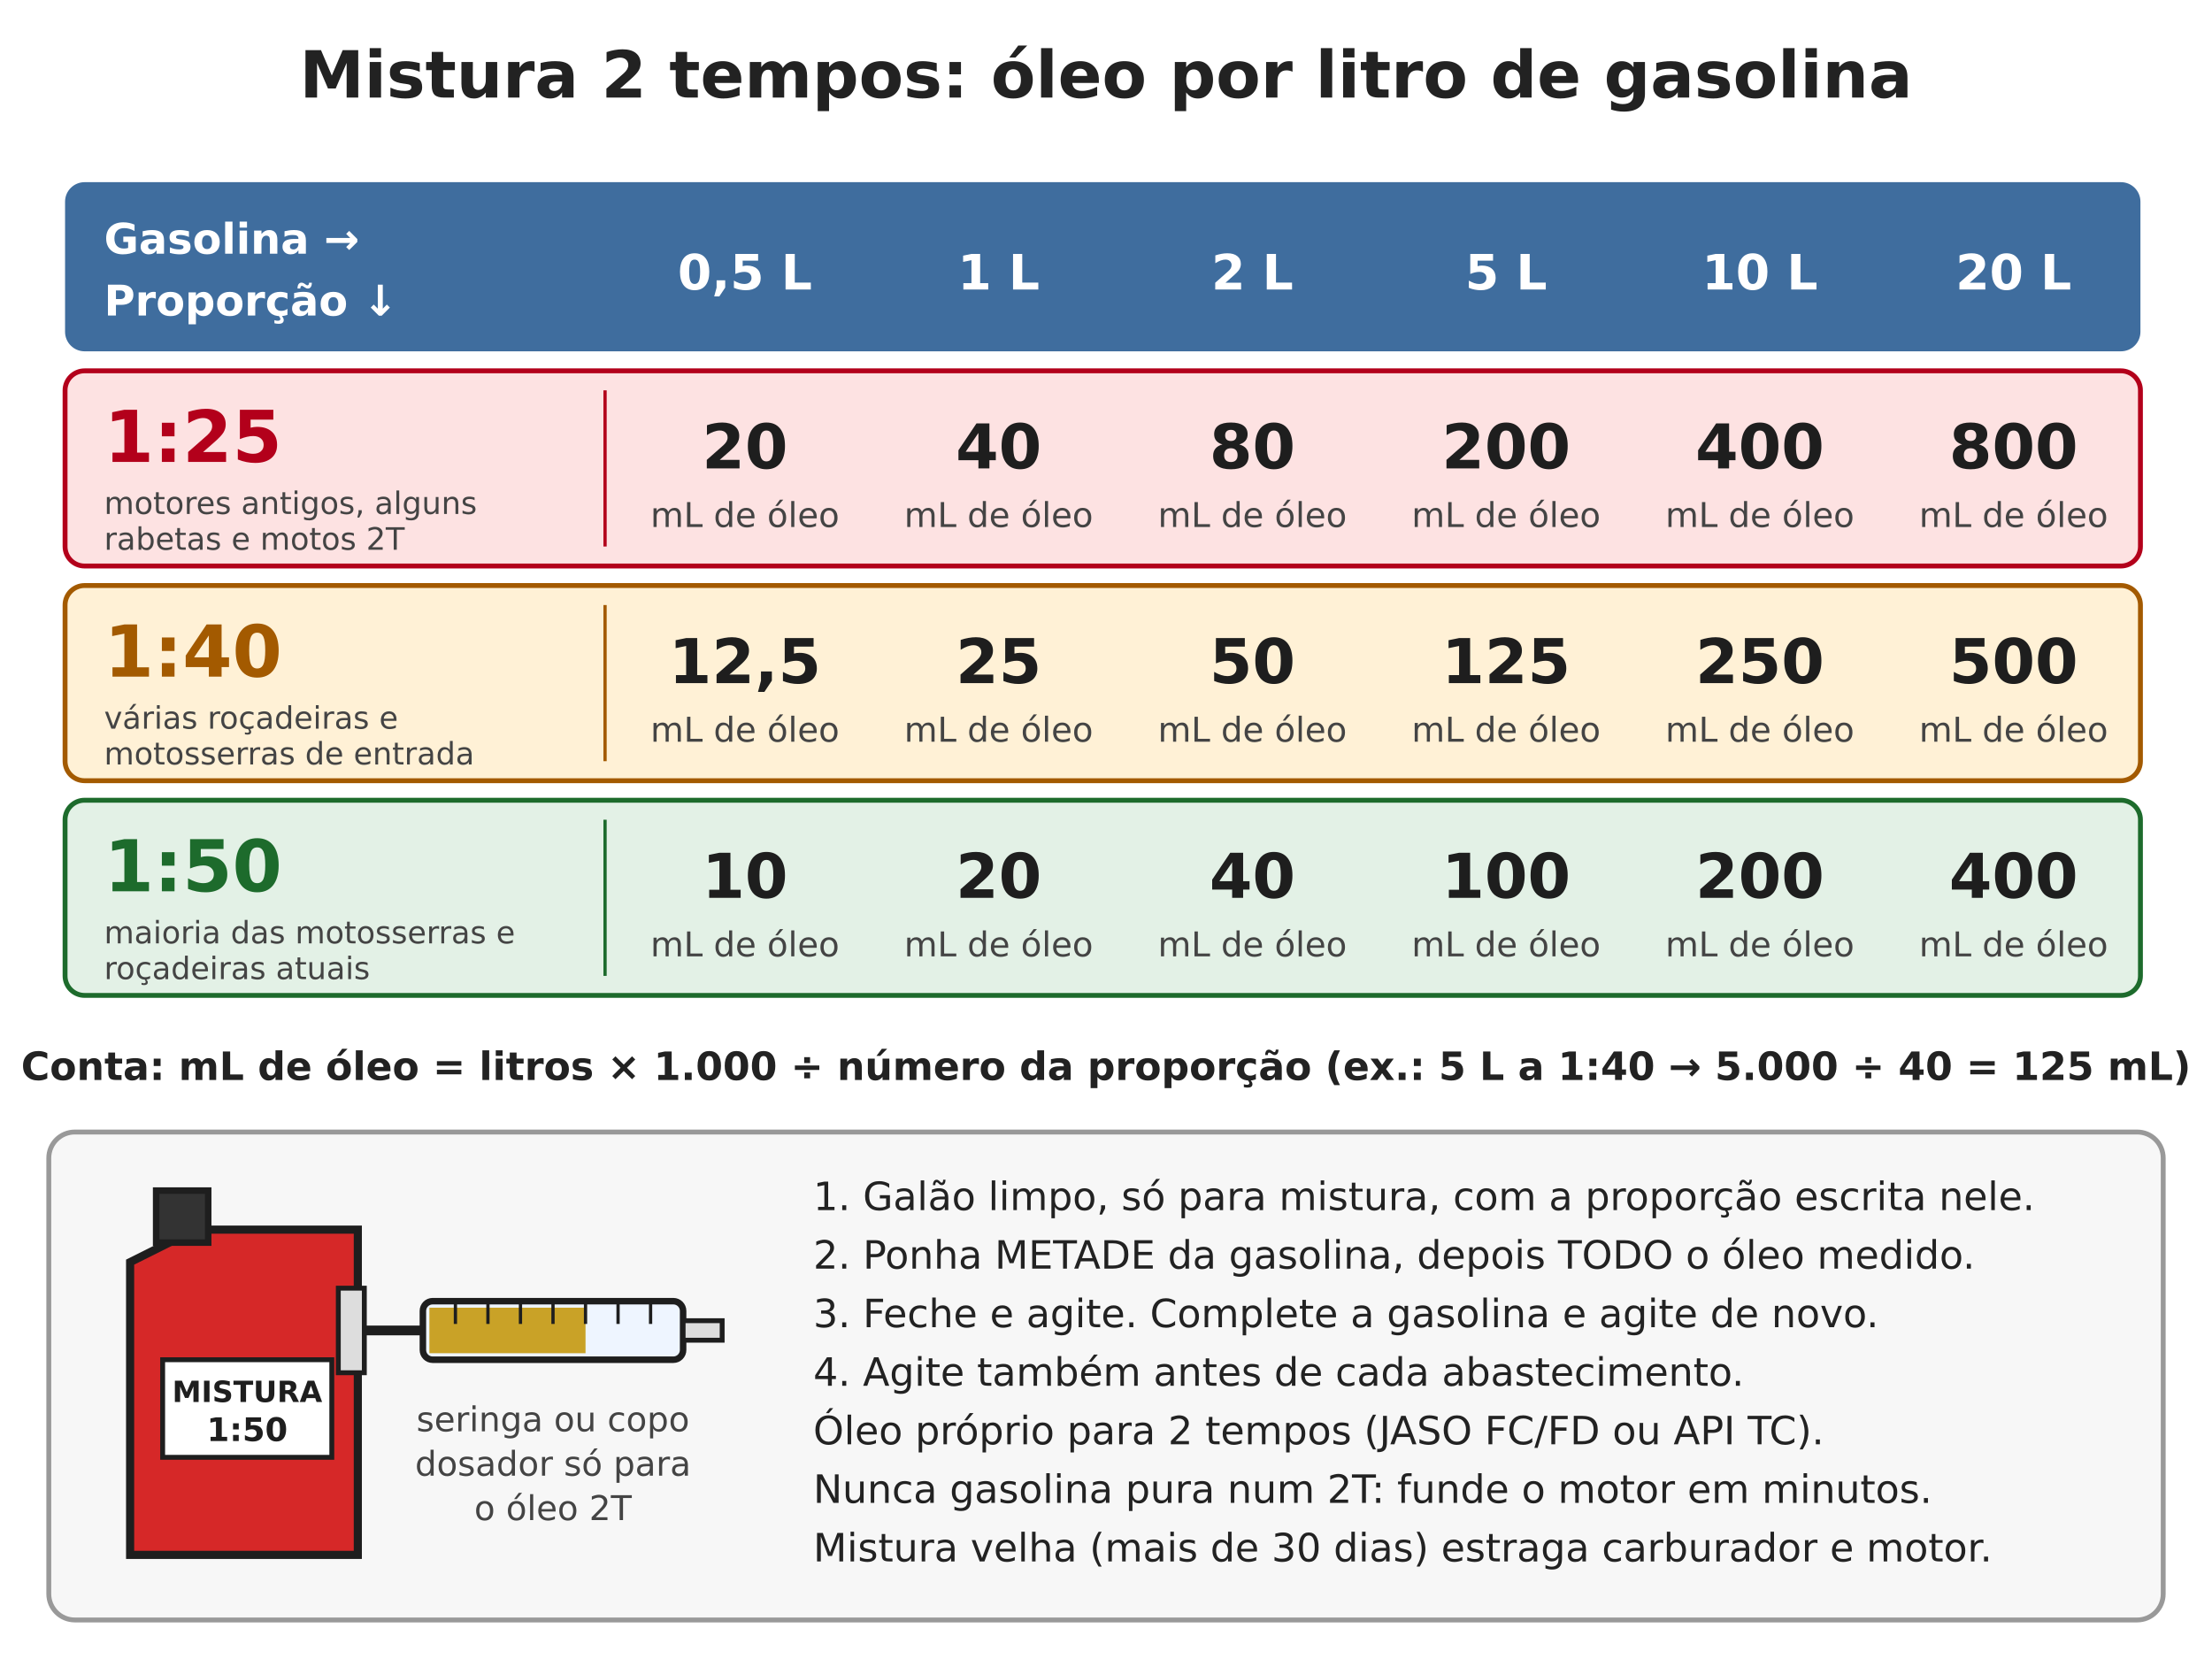
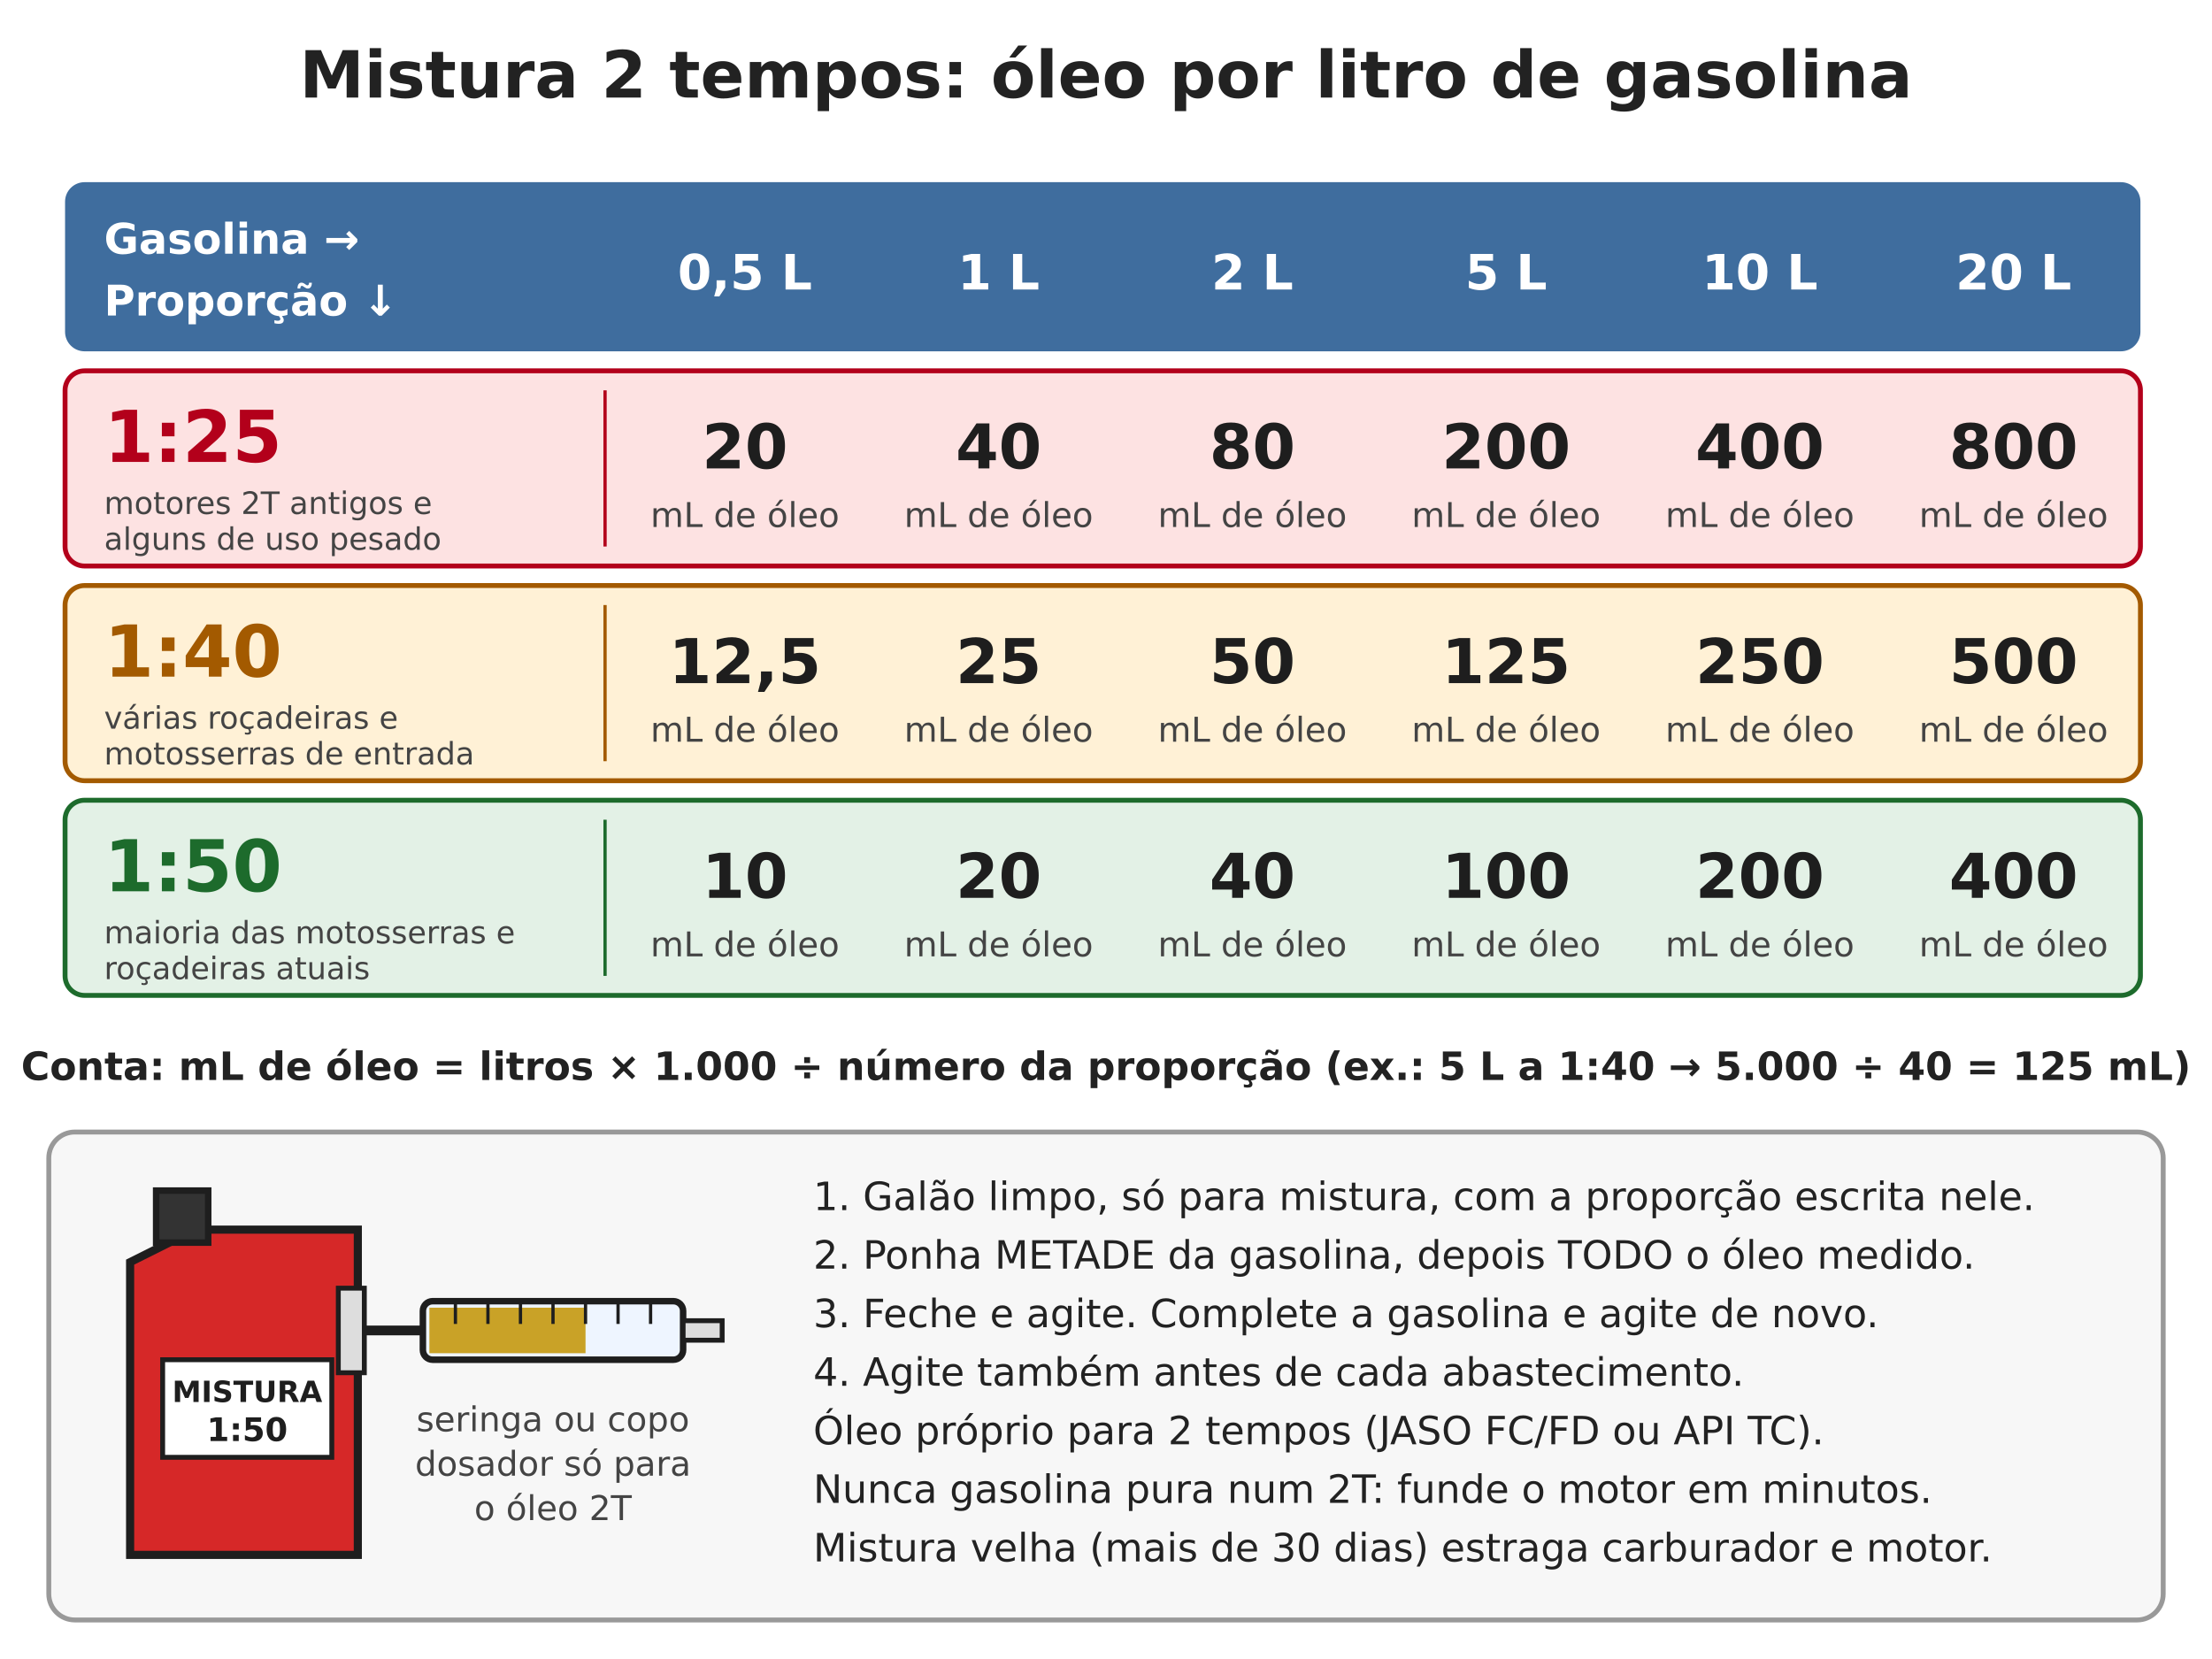
<svg xmlns="http://www.w3.org/2000/svg" viewBox="0 0 680 510" font-family="DejaVu Sans, Arial, Helvetica, sans-serif">
  <rect width="680" height="510" fill="#fff" />
  <text x="340.0" y="30" text-anchor="middle" font-size="20" font-weight="bold" fill="#222">Mistura 2 tempos: óleo por litro de gasolina</text>
  <rect x="20" y="56" width="638" height="52" fill="#3f6d9e" rx="6" />
  <text x="32" y="78" font-size="13" fill="#fff" font-weight="bold" text-anchor="start">Gasolina →</text>
  <text x="32" y="97" font-size="13" fill="#fff" font-weight="bold" text-anchor="start">Proporção ↓</text>
  <text x="229.0" y="89" font-size="15" fill="#fff" font-weight="bold" text-anchor="middle">0,5 L</text>
  <text x="307.0" y="89" font-size="15" fill="#fff" font-weight="bold" text-anchor="middle">1 L</text>
  <text x="385.0" y="89" font-size="15" fill="#fff" font-weight="bold" text-anchor="middle">2 L</text>
  <text x="463.0" y="89" font-size="15" fill="#fff" font-weight="bold" text-anchor="middle">5 L</text>
  <text x="541.0" y="89" font-size="15" fill="#fff" font-weight="bold" text-anchor="middle">10 L</text>
  <text x="619.0" y="89" font-size="15" fill="#fff" font-weight="bold" text-anchor="middle">20 L</text>
  <rect x="20" y="114" width="638" height="60" fill="#fde2e2" stroke="#b3001b" stroke-width="1.5" rx="6" />
  <text x="32" y="142" font-size="22" fill="#b3001b" font-weight="bold" text-anchor="start">1:25</text>
-   <text x="32" y="158" font-size="9.5" fill="#444" text-anchor="start">motores antigos, alguns</text>
-   <text x="32" y="169" font-size="9.5" fill="#444" text-anchor="start">rabetas e motos 2T</text>
+   <text x="32" y="158" font-size="9.5" fill="#444" text-anchor="start">motores 2T antigos e</text>
+   <text x="32" y="169" font-size="9.5" fill="#444" text-anchor="start">alguns de uso pesado</text>
  <text x="229.0" y="144" font-size="19" fill="#1e1e1e" font-weight="bold" text-anchor="middle">20</text>
  <text x="229.0" y="162" font-size="10.5" fill="#444" text-anchor="middle">mL de óleo</text>
  <text x="307.0" y="144" font-size="19" fill="#1e1e1e" font-weight="bold" text-anchor="middle">40</text>
  <text x="307.0" y="162" font-size="10.5" fill="#444" text-anchor="middle">mL de óleo</text>
  <text x="385.0" y="144" font-size="19" fill="#1e1e1e" font-weight="bold" text-anchor="middle">80</text>
  <text x="385.0" y="162" font-size="10.5" fill="#444" text-anchor="middle">mL de óleo</text>
  <text x="463.0" y="144" font-size="19" fill="#1e1e1e" font-weight="bold" text-anchor="middle">200</text>
  <text x="463.0" y="162" font-size="10.5" fill="#444" text-anchor="middle">mL de óleo</text>
  <text x="541.0" y="144" font-size="19" fill="#1e1e1e" font-weight="bold" text-anchor="middle">400</text>
  <text x="541.0" y="162" font-size="10.5" fill="#444" text-anchor="middle">mL de óleo</text>
  <text x="619.0" y="144" font-size="19" fill="#1e1e1e" font-weight="bold" text-anchor="middle">800</text>
  <text x="619.0" y="162" font-size="10.5" fill="#444" text-anchor="middle">mL de óleo</text>
  <line x1="186" y1="120" x2="186" y2="168" stroke="#b3001b" stroke-width="1" />
  <rect x="20" y="180" width="638" height="60" fill="#fff1d6" stroke="#a35a00" stroke-width="1.5" rx="6" />
  <text x="32" y="208" font-size="22" fill="#a35a00" font-weight="bold" text-anchor="start">1:40</text>
  <text x="32" y="224" font-size="9.5" fill="#444" text-anchor="start">várias roçadeiras e</text>
  <text x="32" y="235" font-size="9.5" fill="#444" text-anchor="start">motosserras de entrada</text>
  <text x="229.0" y="210" font-size="19" fill="#1e1e1e" font-weight="bold" text-anchor="middle">12,5</text>
  <text x="229.0" y="228" font-size="10.5" fill="#444" text-anchor="middle">mL de óleo</text>
  <text x="307.0" y="210" font-size="19" fill="#1e1e1e" font-weight="bold" text-anchor="middle">25</text>
  <text x="307.0" y="228" font-size="10.5" fill="#444" text-anchor="middle">mL de óleo</text>
  <text x="385.0" y="210" font-size="19" fill="#1e1e1e" font-weight="bold" text-anchor="middle">50</text>
  <text x="385.0" y="228" font-size="10.5" fill="#444" text-anchor="middle">mL de óleo</text>
  <text x="463.0" y="210" font-size="19" fill="#1e1e1e" font-weight="bold" text-anchor="middle">125</text>
  <text x="463.0" y="228" font-size="10.5" fill="#444" text-anchor="middle">mL de óleo</text>
  <text x="541.0" y="210" font-size="19" fill="#1e1e1e" font-weight="bold" text-anchor="middle">250</text>
  <text x="541.0" y="228" font-size="10.5" fill="#444" text-anchor="middle">mL de óleo</text>
  <text x="619.0" y="210" font-size="19" fill="#1e1e1e" font-weight="bold" text-anchor="middle">500</text>
  <text x="619.0" y="228" font-size="10.5" fill="#444" text-anchor="middle">mL de óleo</text>
  <line x1="186" y1="186" x2="186" y2="234" stroke="#a35a00" stroke-width="1" />
  <rect x="20" y="246" width="638" height="60" fill="#e3f1e6" stroke="#1d6b2c" stroke-width="1.5" rx="6" />
  <text x="32" y="274" font-size="22" fill="#1d6b2c" font-weight="bold" text-anchor="start">1:50</text>
  <text x="32" y="290" font-size="9.5" fill="#444" text-anchor="start">maioria das motosserras e</text>
  <text x="32" y="301" font-size="9.5" fill="#444" text-anchor="start">roçadeiras atuais</text>
  <text x="229.0" y="276" font-size="19" fill="#1e1e1e" font-weight="bold" text-anchor="middle">10</text>
  <text x="229.0" y="294" font-size="10.5" fill="#444" text-anchor="middle">mL de óleo</text>
  <text x="307.0" y="276" font-size="19" fill="#1e1e1e" font-weight="bold" text-anchor="middle">20</text>
  <text x="307.0" y="294" font-size="10.5" fill="#444" text-anchor="middle">mL de óleo</text>
  <text x="385.0" y="276" font-size="19" fill="#1e1e1e" font-weight="bold" text-anchor="middle">40</text>
  <text x="385.0" y="294" font-size="10.5" fill="#444" text-anchor="middle">mL de óleo</text>
  <text x="463.0" y="276" font-size="19" fill="#1e1e1e" font-weight="bold" text-anchor="middle">100</text>
  <text x="463.0" y="294" font-size="10.5" fill="#444" text-anchor="middle">mL de óleo</text>
  <text x="541.0" y="276" font-size="19" fill="#1e1e1e" font-weight="bold" text-anchor="middle">200</text>
  <text x="541.0" y="294" font-size="10.5" fill="#444" text-anchor="middle">mL de óleo</text>
  <text x="619.0" y="276" font-size="19" fill="#1e1e1e" font-weight="bold" text-anchor="middle">400</text>
  <text x="619.0" y="294" font-size="10.5" fill="#444" text-anchor="middle">mL de óleo</text>
  <line x1="186" y1="252" x2="186" y2="300" stroke="#1d6b2c" stroke-width="1" />
  <text x="340" y="332" font-size="12" fill="#222" font-weight="bold" text-anchor="middle">Conta: mL de óleo = litros × 1.000 ÷ número da proporção   (ex.: 5 L a 1:40 → 5.000 ÷ 40 = 125 mL)</text>
  <rect x="15" y="348" width="650" height="150" rx="8" fill="#f7f7f7" stroke="#999" stroke-width="1.5" />
  <path d="M40 388 L60 378 L110 378 L110 478 L40 478 Z" fill="#d62828" stroke="#1e1e1e" stroke-width="2.5" />
  <rect x="48" y="366" width="16" height="16" fill="#333" stroke="#1e1e1e" stroke-width="2" />
  <rect x="50" y="418" width="52" height="30" fill="#fff" stroke="#1e1e1e" stroke-width="1.5" />
  <text x="76" y="431" font-size="9" fill="#1e1e1e" font-weight="bold" text-anchor="middle">MISTURA</text>
  <text x="76" y="443" font-size="10" fill="#1e1e1e" font-weight="bold" text-anchor="middle">1:50</text>
  <rect x="130" y="400" width="80" height="18" rx="3" fill="#eef5ff" stroke="#1e1e1e" stroke-width="2" />
  <rect x="132" y="402" width="48" height="14" fill="#c9a227" />
  <line x1="140" y1="400" x2="140" y2="407" stroke="#1e1e1e" stroke-width="1" />
  <line x1="150" y1="400" x2="150" y2="407" stroke="#1e1e1e" stroke-width="1" />
  <line x1="160" y1="400" x2="160" y2="407" stroke="#1e1e1e" stroke-width="1" />
  <line x1="170" y1="400" x2="170" y2="407" stroke="#1e1e1e" stroke-width="1" />
  <line x1="180" y1="400" x2="180" y2="407" stroke="#1e1e1e" stroke-width="1" />
  <line x1="190" y1="400" x2="190" y2="407" stroke="#1e1e1e" stroke-width="1" />
  <line x1="200" y1="400" x2="200" y2="407" stroke="#1e1e1e" stroke-width="1" />
  <rect x="210" y="406" width="12" height="6" fill="#ddd" stroke="#1e1e1e" stroke-width="1.5" />
  <line x1="112" y1="409" x2="130" y2="409" stroke="#1e1e1e" stroke-width="3" />
  <rect x="104" y="396" width="8" height="26" fill="#ddd" stroke="#1e1e1e" stroke-width="1.5" />
  <text x="170" y="440.0" font-size="10.5" fill="#444" text-anchor="middle">seringa ou copo</text>
  <text x="170" y="453.65" font-size="10.5" fill="#444" text-anchor="middle">dosador só para</text>
  <text x="170" y="467.3" font-size="10.5" fill="#444" text-anchor="middle">o óleo 2T</text>
  <text x="250" y="372" font-size="12" fill="#222" text-anchor="start">1. Galão limpo, só para mistura, com a proporção escrita nele.</text>
  <text x="250" y="390" font-size="12" fill="#222" text-anchor="start">2. Ponha METADE da gasolina, depois TODO o óleo medido.</text>
  <text x="250" y="408" font-size="12" fill="#222" text-anchor="start">3. Feche e agite. Complete a gasolina e agite de novo.</text>
  <text x="250" y="426" font-size="12" fill="#222" text-anchor="start">4. Agite também antes de cada abastecimento.</text>
  <text x="250" y="444" font-size="12" fill="#222" text-anchor="start">Óleo próprio para 2 tempos (JASO FC/FD ou API TC).</text>
  <text x="250" y="462" font-size="12" fill="#222" text-anchor="start">Nunca gasolina pura num 2T: funde o motor em minutos.</text>
  <text x="250" y="480" font-size="12" fill="#222" text-anchor="start">Mistura velha (mais de 30 dias) estraga carburador e motor.</text>
</svg>
